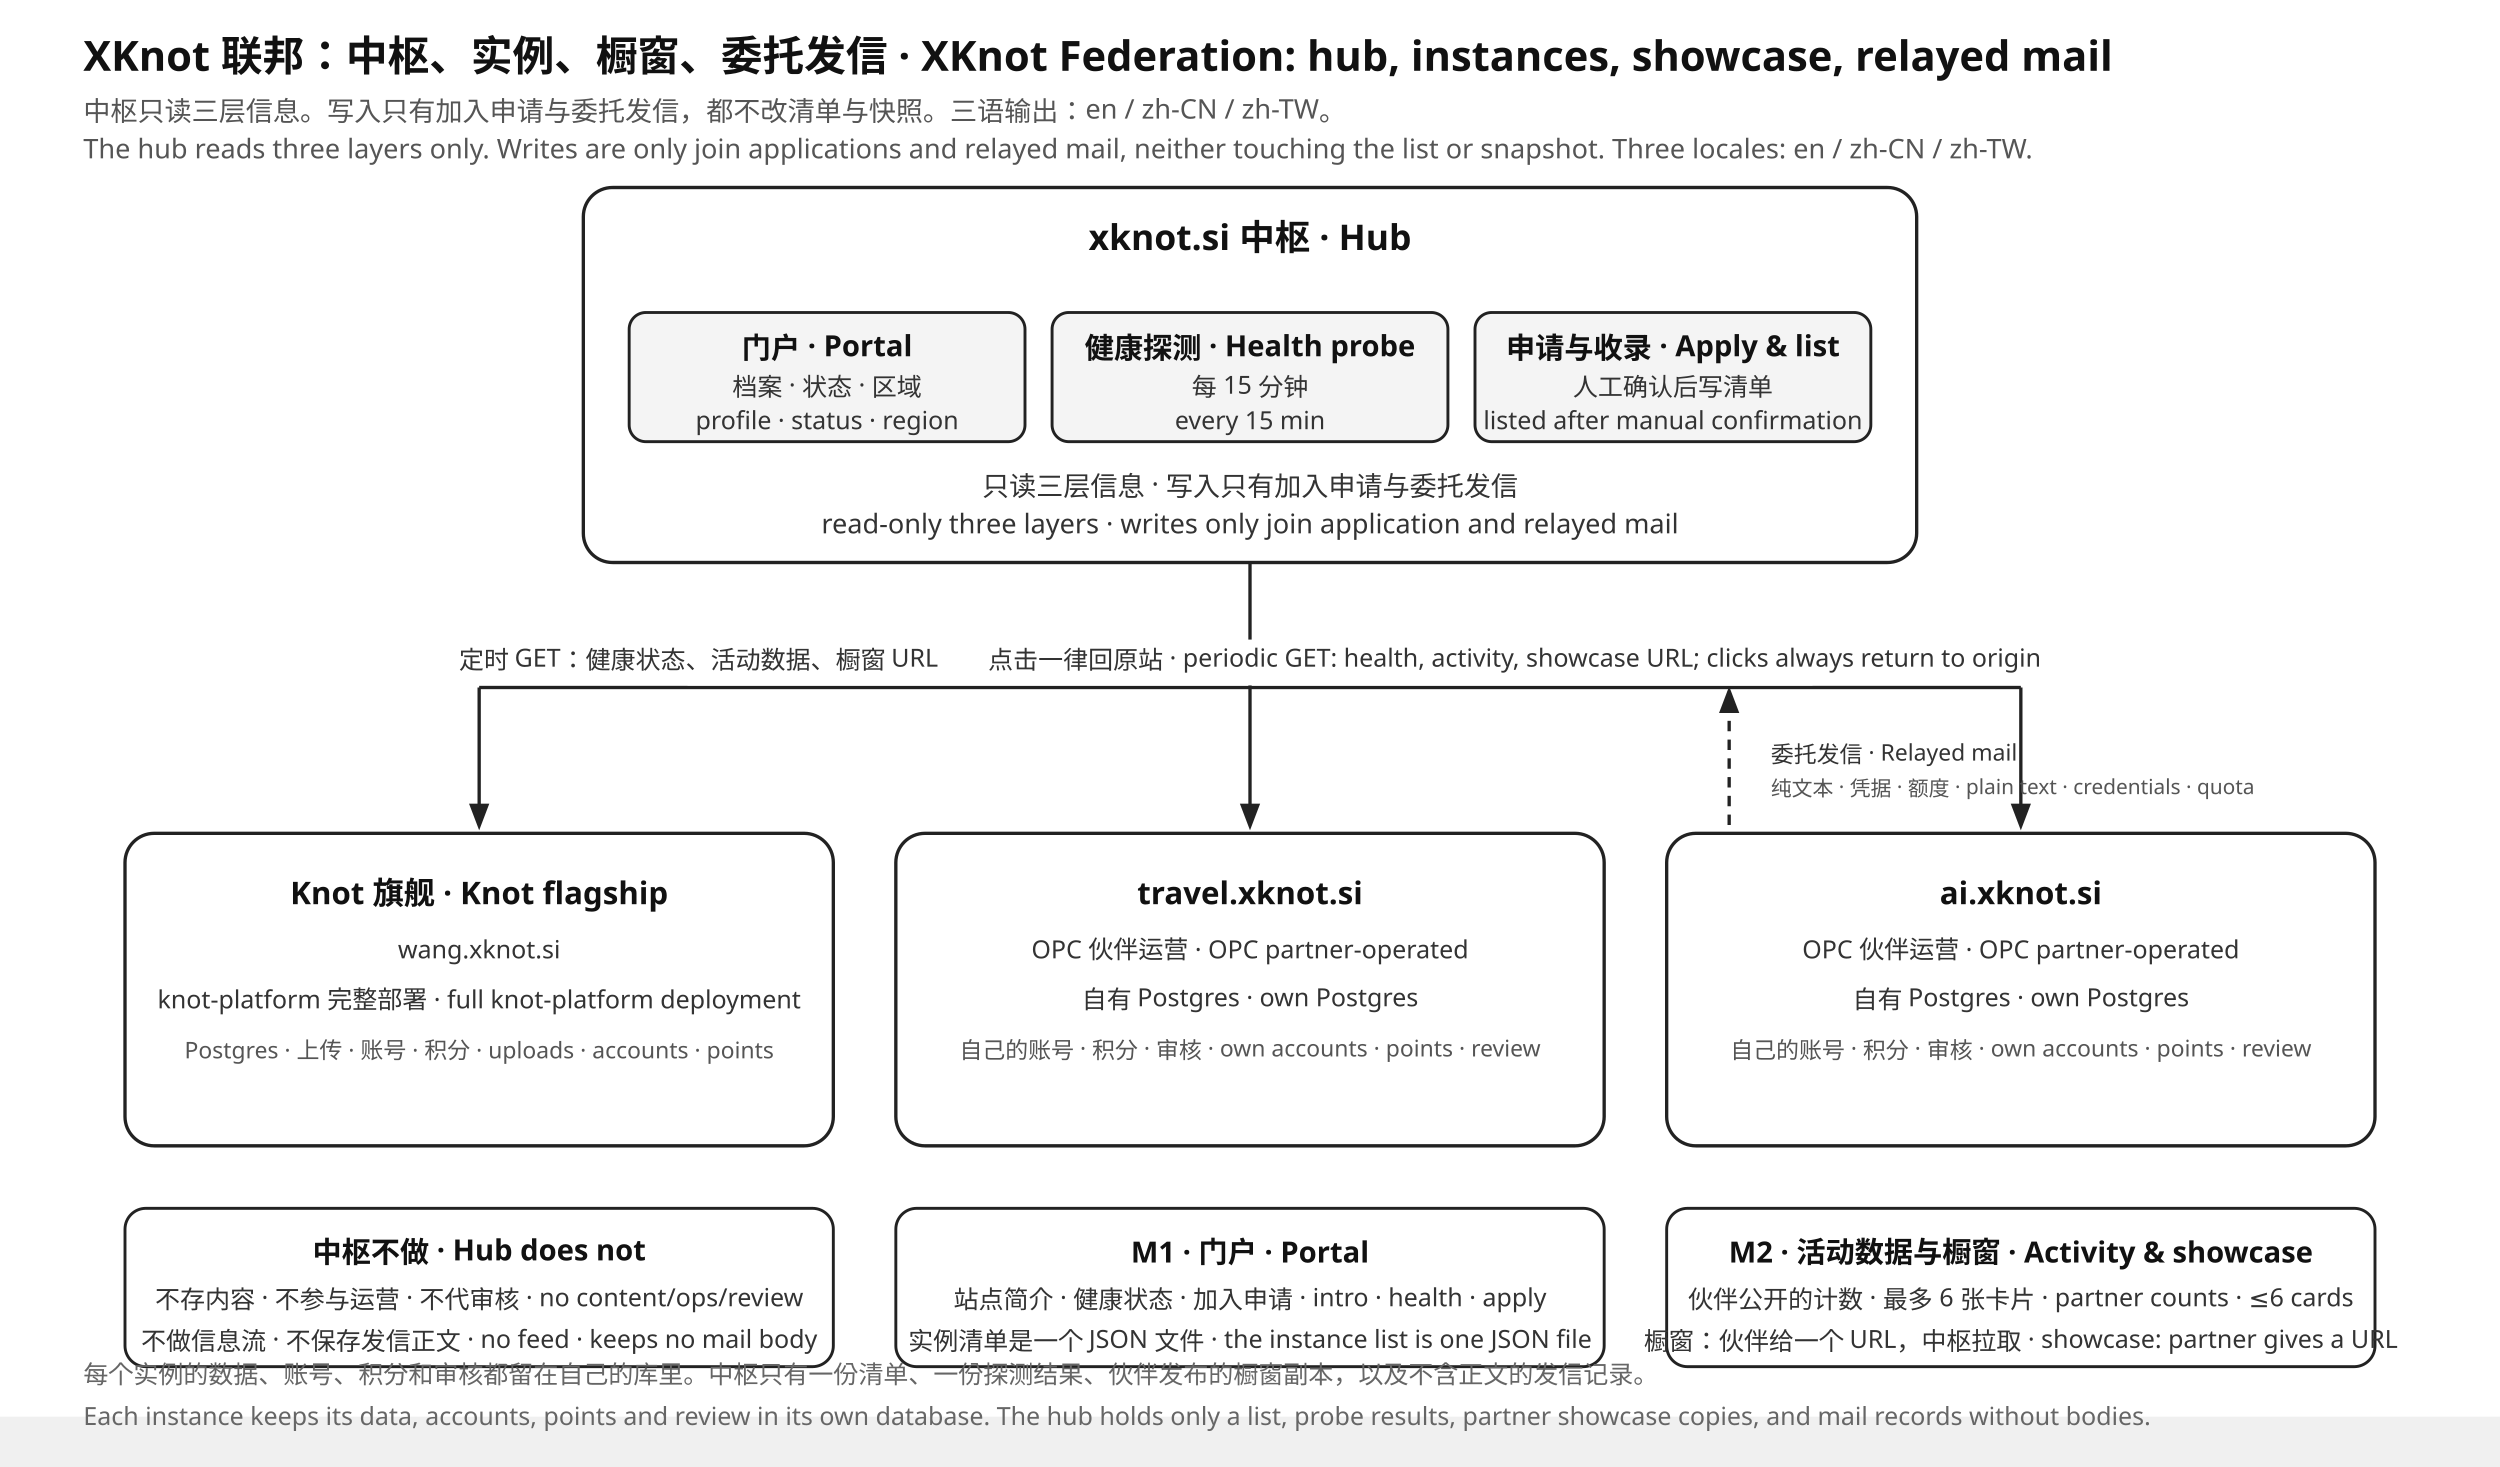
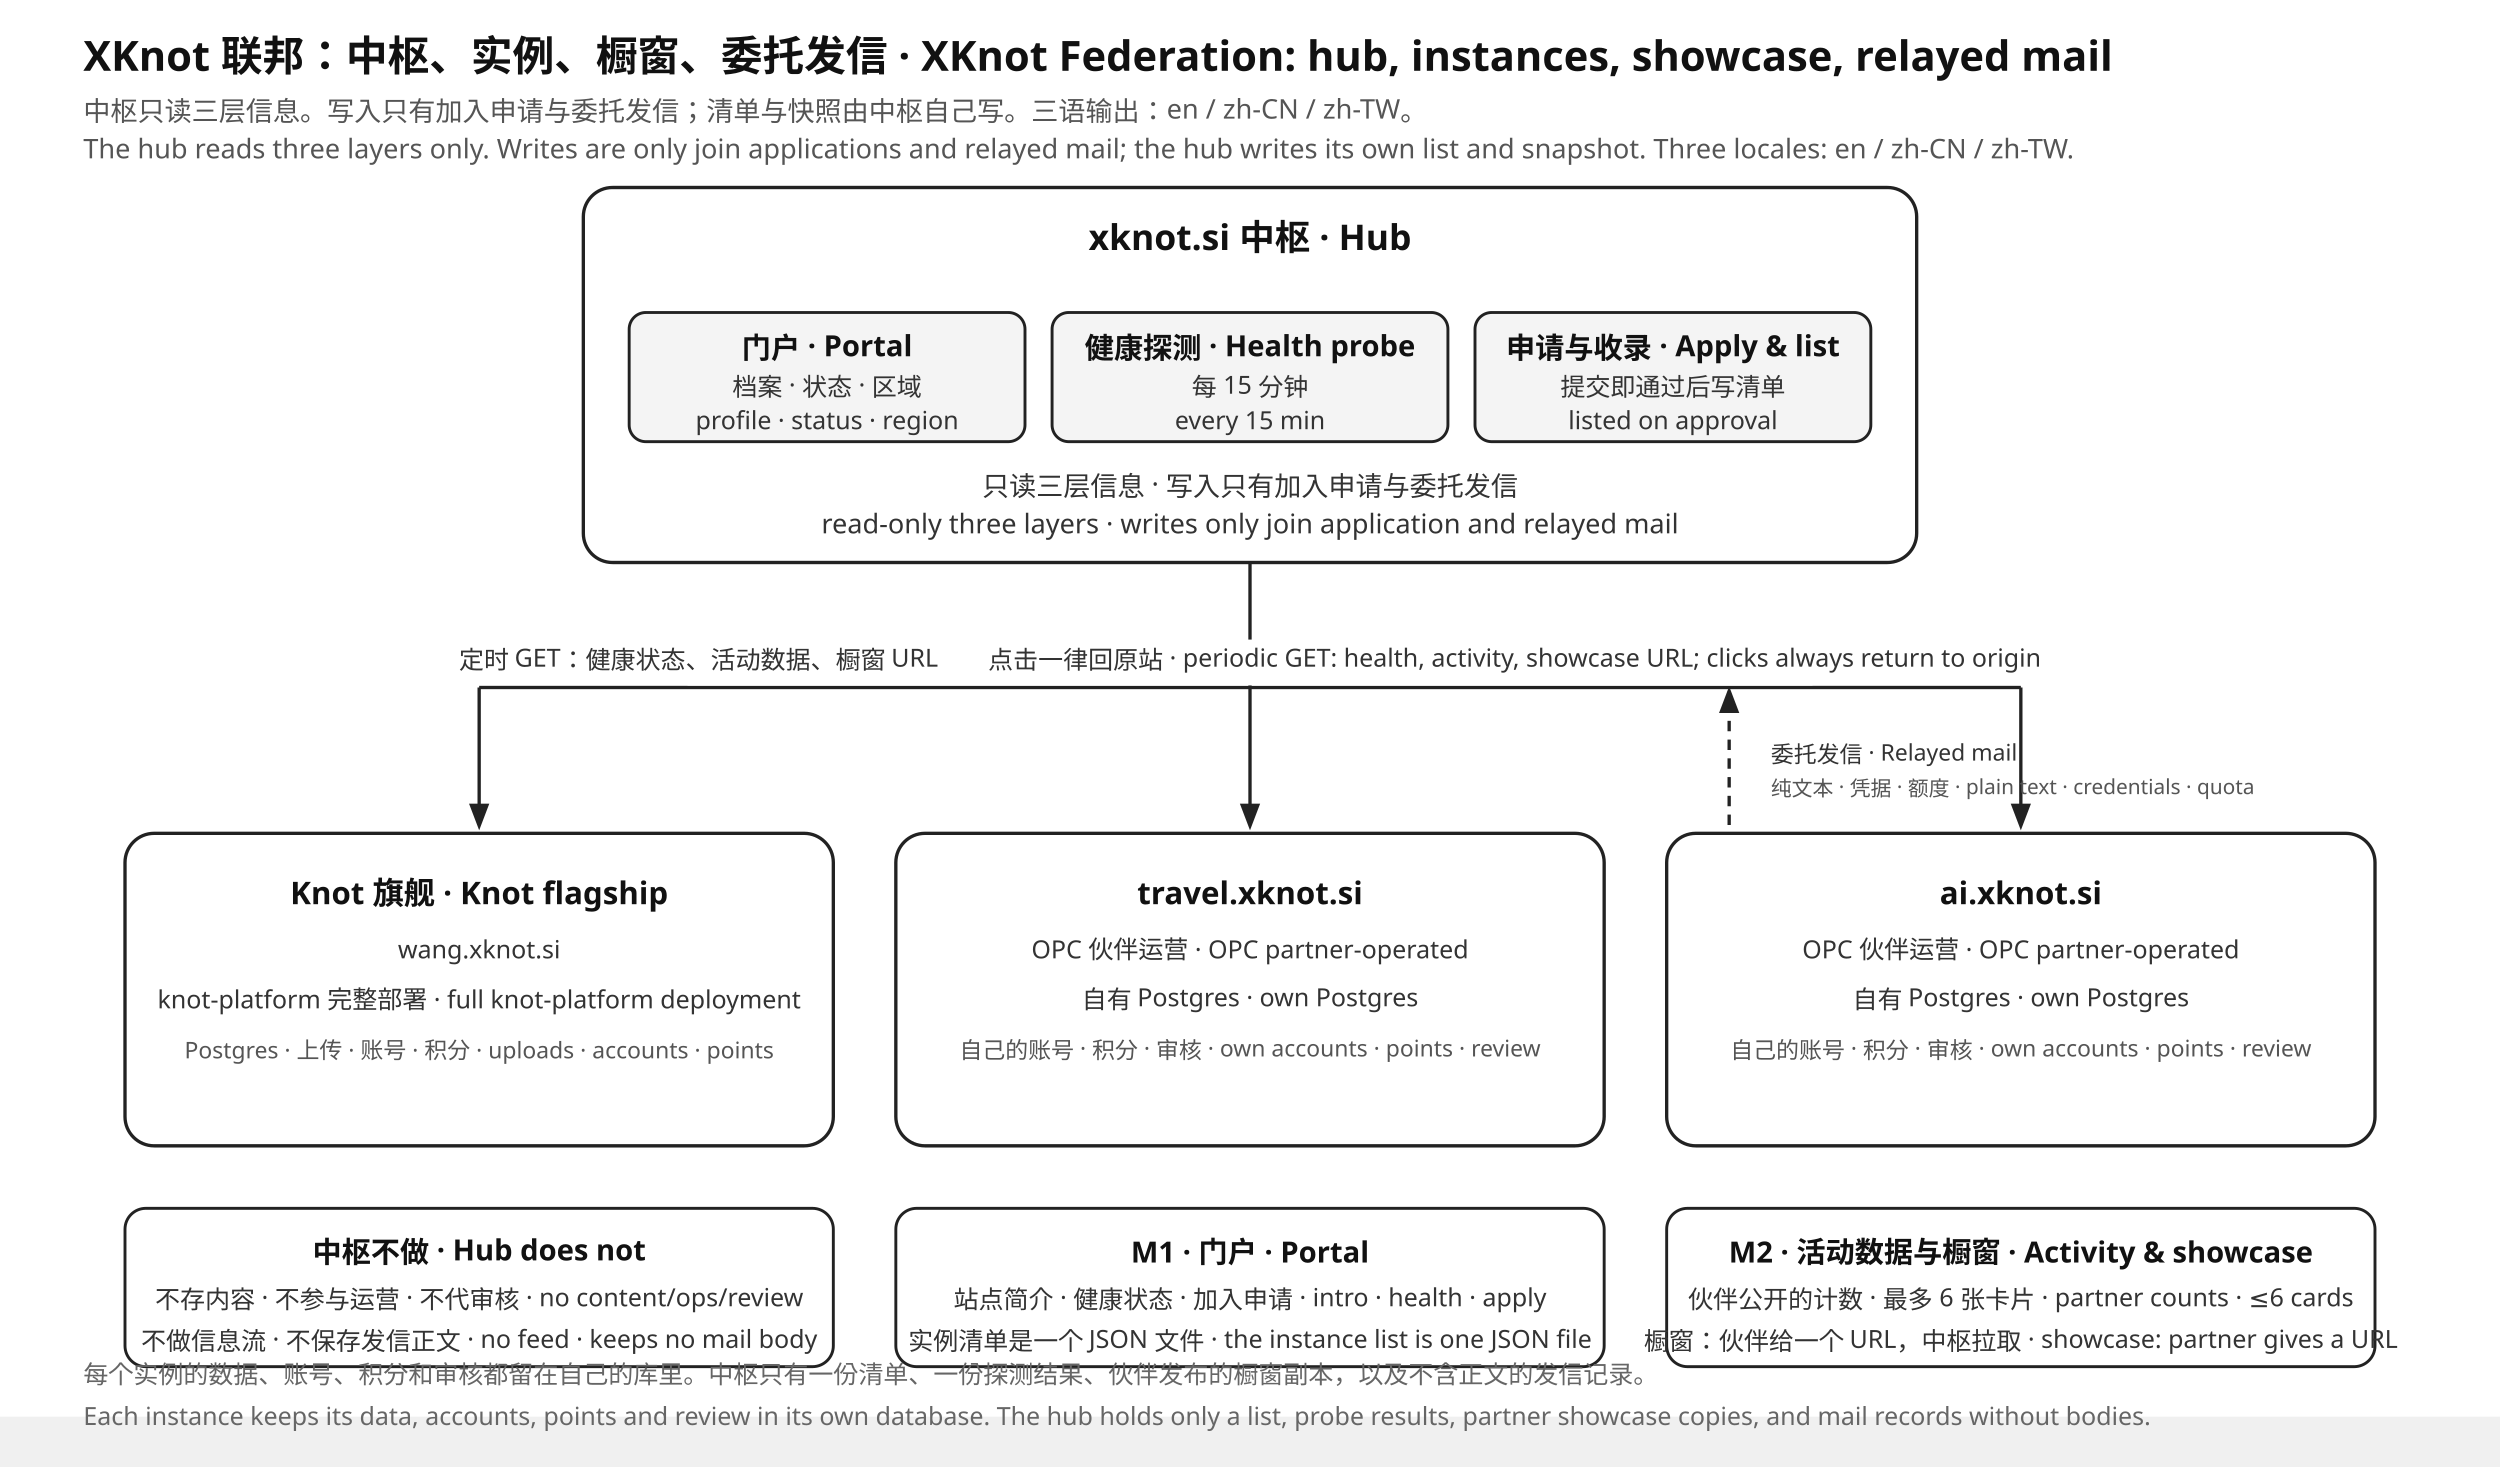
<svg xmlns="http://www.w3.org/2000/svg" width="1200" height="704" viewBox="0 0 1200 704">
  <defs>
    <marker id="arrow" viewBox="0 0 10 10" refX="8" refY="5" markerWidth="8" markerHeight="8" orient="auto">
      <path d="M 0 1.2 L 10 5 L 0 8.8 Z" fill="#222" />
    </marker>
  </defs>
  <rect width="1200" height="680" fill="#ffffff" />
  <rect x="280" y="90" width="640" height="180" rx="14" fill="#ffffff" stroke="#222" stroke-width="1.6" />
  <g fill="#f4f4f4" stroke="#222" stroke-width="1.4">
    <rect x="302" y="150" width="190" height="62" rx="8" />
    <rect x="505" y="150" width="190" height="62" rx="8" />
    <rect x="708" y="150" width="190" height="62" rx="8" />
  </g>
  <rect x="60" y="400" width="340" height="150" rx="14" fill="#ffffff" stroke="#222" stroke-width="1.6" />
  <rect x="430" y="400" width="340" height="150" rx="14" fill="#ffffff" stroke="#222" stroke-width="1.6" />
  <rect x="800" y="400" width="340" height="150" rx="14" fill="#ffffff" stroke="#222" stroke-width="1.6" />
  <g fill="none" stroke="#222" stroke-width="1.6">
    <line x1="600" y1="270" x2="600" y2="330" />
    <line x1="230" y1="330" x2="970" y2="330" />
    <line x1="230" y1="330" x2="230" y2="396" marker-end="url(#arrow)" />
    <line x1="600" y1="330" x2="600" y2="396" marker-end="url(#arrow)" />
    <line x1="970" y1="330" x2="970" y2="396" marker-end="url(#arrow)" />
    <line x1="830" y1="396" x2="830" y2="332" stroke-dasharray="5 4" marker-end="url(#arrow)" />
  </g>
  <rect x="330" y="307" width="540" height="22" fill="#ffffff" />
  <rect x="60" y="580" width="340" height="76" rx="10" fill="#ffffff" stroke="#222" stroke-width="1.4" />
  <rect x="430" y="580" width="340" height="76" rx="10" fill="#ffffff" stroke="#222" stroke-width="1.4" />
  <rect x="800" y="580" width="340" height="76" rx="10" fill="#ffffff" stroke="#222" stroke-width="1.4" />
  <g font-family="PingFang SC, Hiragino Sans GB, sans-serif" text-anchor="middle">
    <text x="600" y="120" font-size="17" font-weight="600" fill="#111">xknot.si 中枢 · Hub</text>
    <text x="397" y="172" font-size="14" font-weight="600" fill="#111">门户 · Portal</text>
    <text x="397" y="190" font-size="12" fill="#333">档案 · 状态 · 区域</text>
    <text x="397" y="206" font-size="12" fill="#333">profile · status · region</text>
    <text x="600" y="172" font-size="14" font-weight="600" fill="#111">健康探测 · Health probe</text>
    <text x="600" y="190" font-size="12" fill="#333">每 15 分钟</text>
    <text x="600" y="206" font-size="12" fill="#333">every 15 min</text>
    <text x="803" y="172" font-size="14" font-weight="600" fill="#111">申请与收录 · Apply &amp; list</text>
-     <text x="803" y="190" font-size="12" fill="#333">人工确认后写清单</text>
-     <text x="803" y="206" font-size="12" fill="#333">listed after manual confirmation</text>
+     <text x="803" y="190" font-size="12" fill="#333">提交即通过后写清单</text>
+     <text x="803" y="206" font-size="12" fill="#333">listed on approval</text>
    <text x="600" y="238" font-size="13" fill="#333">只读三层信息 · 写入只有加入申请与委托发信</text>
    <text x="600" y="256" font-size="13" fill="#333">read-only three layers · writes only join application and relayed mail</text>
    <text x="230" y="434" font-size="15" font-weight="600" fill="#111">Knot 旗舰 · Knot flagship</text>
    <text x="230" y="460" font-size="12" fill="#333">wang.xknot.si</text>
    <text x="230" y="484" font-size="12" fill="#333">knot-platform 完整部署 · full knot-platform deployment</text>
    <text x="230" y="508" font-size="11" fill="#555">Postgres · 上传 · 账号 · 积分 · uploads · accounts · points</text>
    <text x="600" y="434" font-size="15" font-weight="600" fill="#111">travel.xknot.si</text>
    <text x="600" y="460" font-size="12" fill="#333">OPC 伙伴运营 · OPC partner-operated</text>
    <text x="600" y="484" font-size="12" fill="#333">自有 Postgres · own Postgres</text>
    <text x="600" y="508" font-size="11" fill="#555">自己的账号 · 积分 · 审核 · own accounts · points · review</text>
    <text x="970" y="434" font-size="15" font-weight="600" fill="#111">ai.xknot.si</text>
    <text x="970" y="460" font-size="12" fill="#333">OPC 伙伴运营 · OPC partner-operated</text>
    <text x="970" y="484" font-size="12" fill="#333">自有 Postgres · own Postgres</text>
    <text x="970" y="508" font-size="11" fill="#555">自己的账号 · 积分 · 审核 · own accounts · points · review</text>
    <text x="600" y="321" font-size="12" fill="#333">定时 GET：健康状态、活动数据、橱窗 URL　　点击一律回原站 · periodic GET: health, activity, showcase URL; clicks always return to origin</text>
    <text x="850" y="366" font-size="11" fill="#333" text-anchor="start">委托发信 · Relayed mail</text>
    <text x="850" y="382" font-size="10" fill="#555" text-anchor="start">纯文本 · 凭据 · 额度 · plain text · credentials · quota</text>
    <text x="230" y="606" font-size="14" font-weight="600" fill="#111">中枢不做 · Hub does not</text>
    <text x="230" y="628" font-size="12" fill="#333">不存内容 · 不参与运营 · 不代审核 · no content/ops/review</text>
    <text x="230" y="648" font-size="12" fill="#333">不做信息流 · 不保存发信正文 · no feed · keeps no mail body</text>
    <text x="600" y="606" font-size="14" font-weight="600" fill="#111">M1 · 门户 · Portal</text>
    <text x="600" y="628" font-size="12" fill="#333">站点简介 · 健康状态 · 加入申请 · intro · health · apply</text>
    <text x="600" y="648" font-size="12" fill="#333">实例清单是一个 JSON 文件 · the instance list is one JSON file</text>
    <text x="970" y="606" font-size="14" font-weight="600" fill="#111">M2 · 活动数据与橱窗 · Activity &amp; showcase</text>
    <text x="970" y="628" font-size="12" fill="#333">伙伴公开的计数 · 最多 6 张卡片 · partner counts · ≤6 cards</text>
    <text x="970" y="648" font-size="12" fill="#333">橱窗：伙伴给一个 URL，中枢拉取 · showcase: partner gives a URL</text>
  </g>
  <g font-family="PingFang SC, Hiragino Sans GB, sans-serif" text-anchor="start">
    <text x="40" y="34" font-size="20" font-weight="600" fill="#111">XKnot 联邦：中枢、实例、橱窗、委托发信 · XKnot Federation: hub, instances, showcase, relayed mail</text>
-     <text x="40" y="58" font-size="13" fill="#555">中枢只读三层信息。写入只有加入申请与委托发信，都不改清单与快照。三语输出：en / zh-CN / zh-TW。</text>
-     <text x="40" y="76" font-size="13" fill="#555">The hub reads three layers only. Writes are only join applications and relayed mail, neither touching the list or snapshot. Three locales: en / zh-CN / zh-TW.</text>
+     <text x="40" y="58" font-size="13" fill="#555">中枢只读三层信息。写入只有加入申请与委托发信；清单与快照由中枢自己写。三语输出：en / zh-CN / zh-TW。</text>
+     <text x="40" y="76" font-size="13" fill="#555">The hub reads three layers only. Writes are only join applications and relayed mail; the hub writes its own list and snapshot. Three locales: en / zh-CN / zh-TW.</text>
    <text x="40" y="664" font-size="12" fill="#666">每个实例的数据、账号、积分和审核都留在自己的库里。中枢只有一份清单、一份探测结果、伙伴发布的橱窗副本，以及不含正文的发信记录。</text>
    <text x="40" y="684" font-size="12" fill="#666">Each instance keeps its data, accounts, points and review in its own database. The hub holds only a list, probe results, partner showcase copies, and mail records without bodies.</text>
  </g>
</svg>
